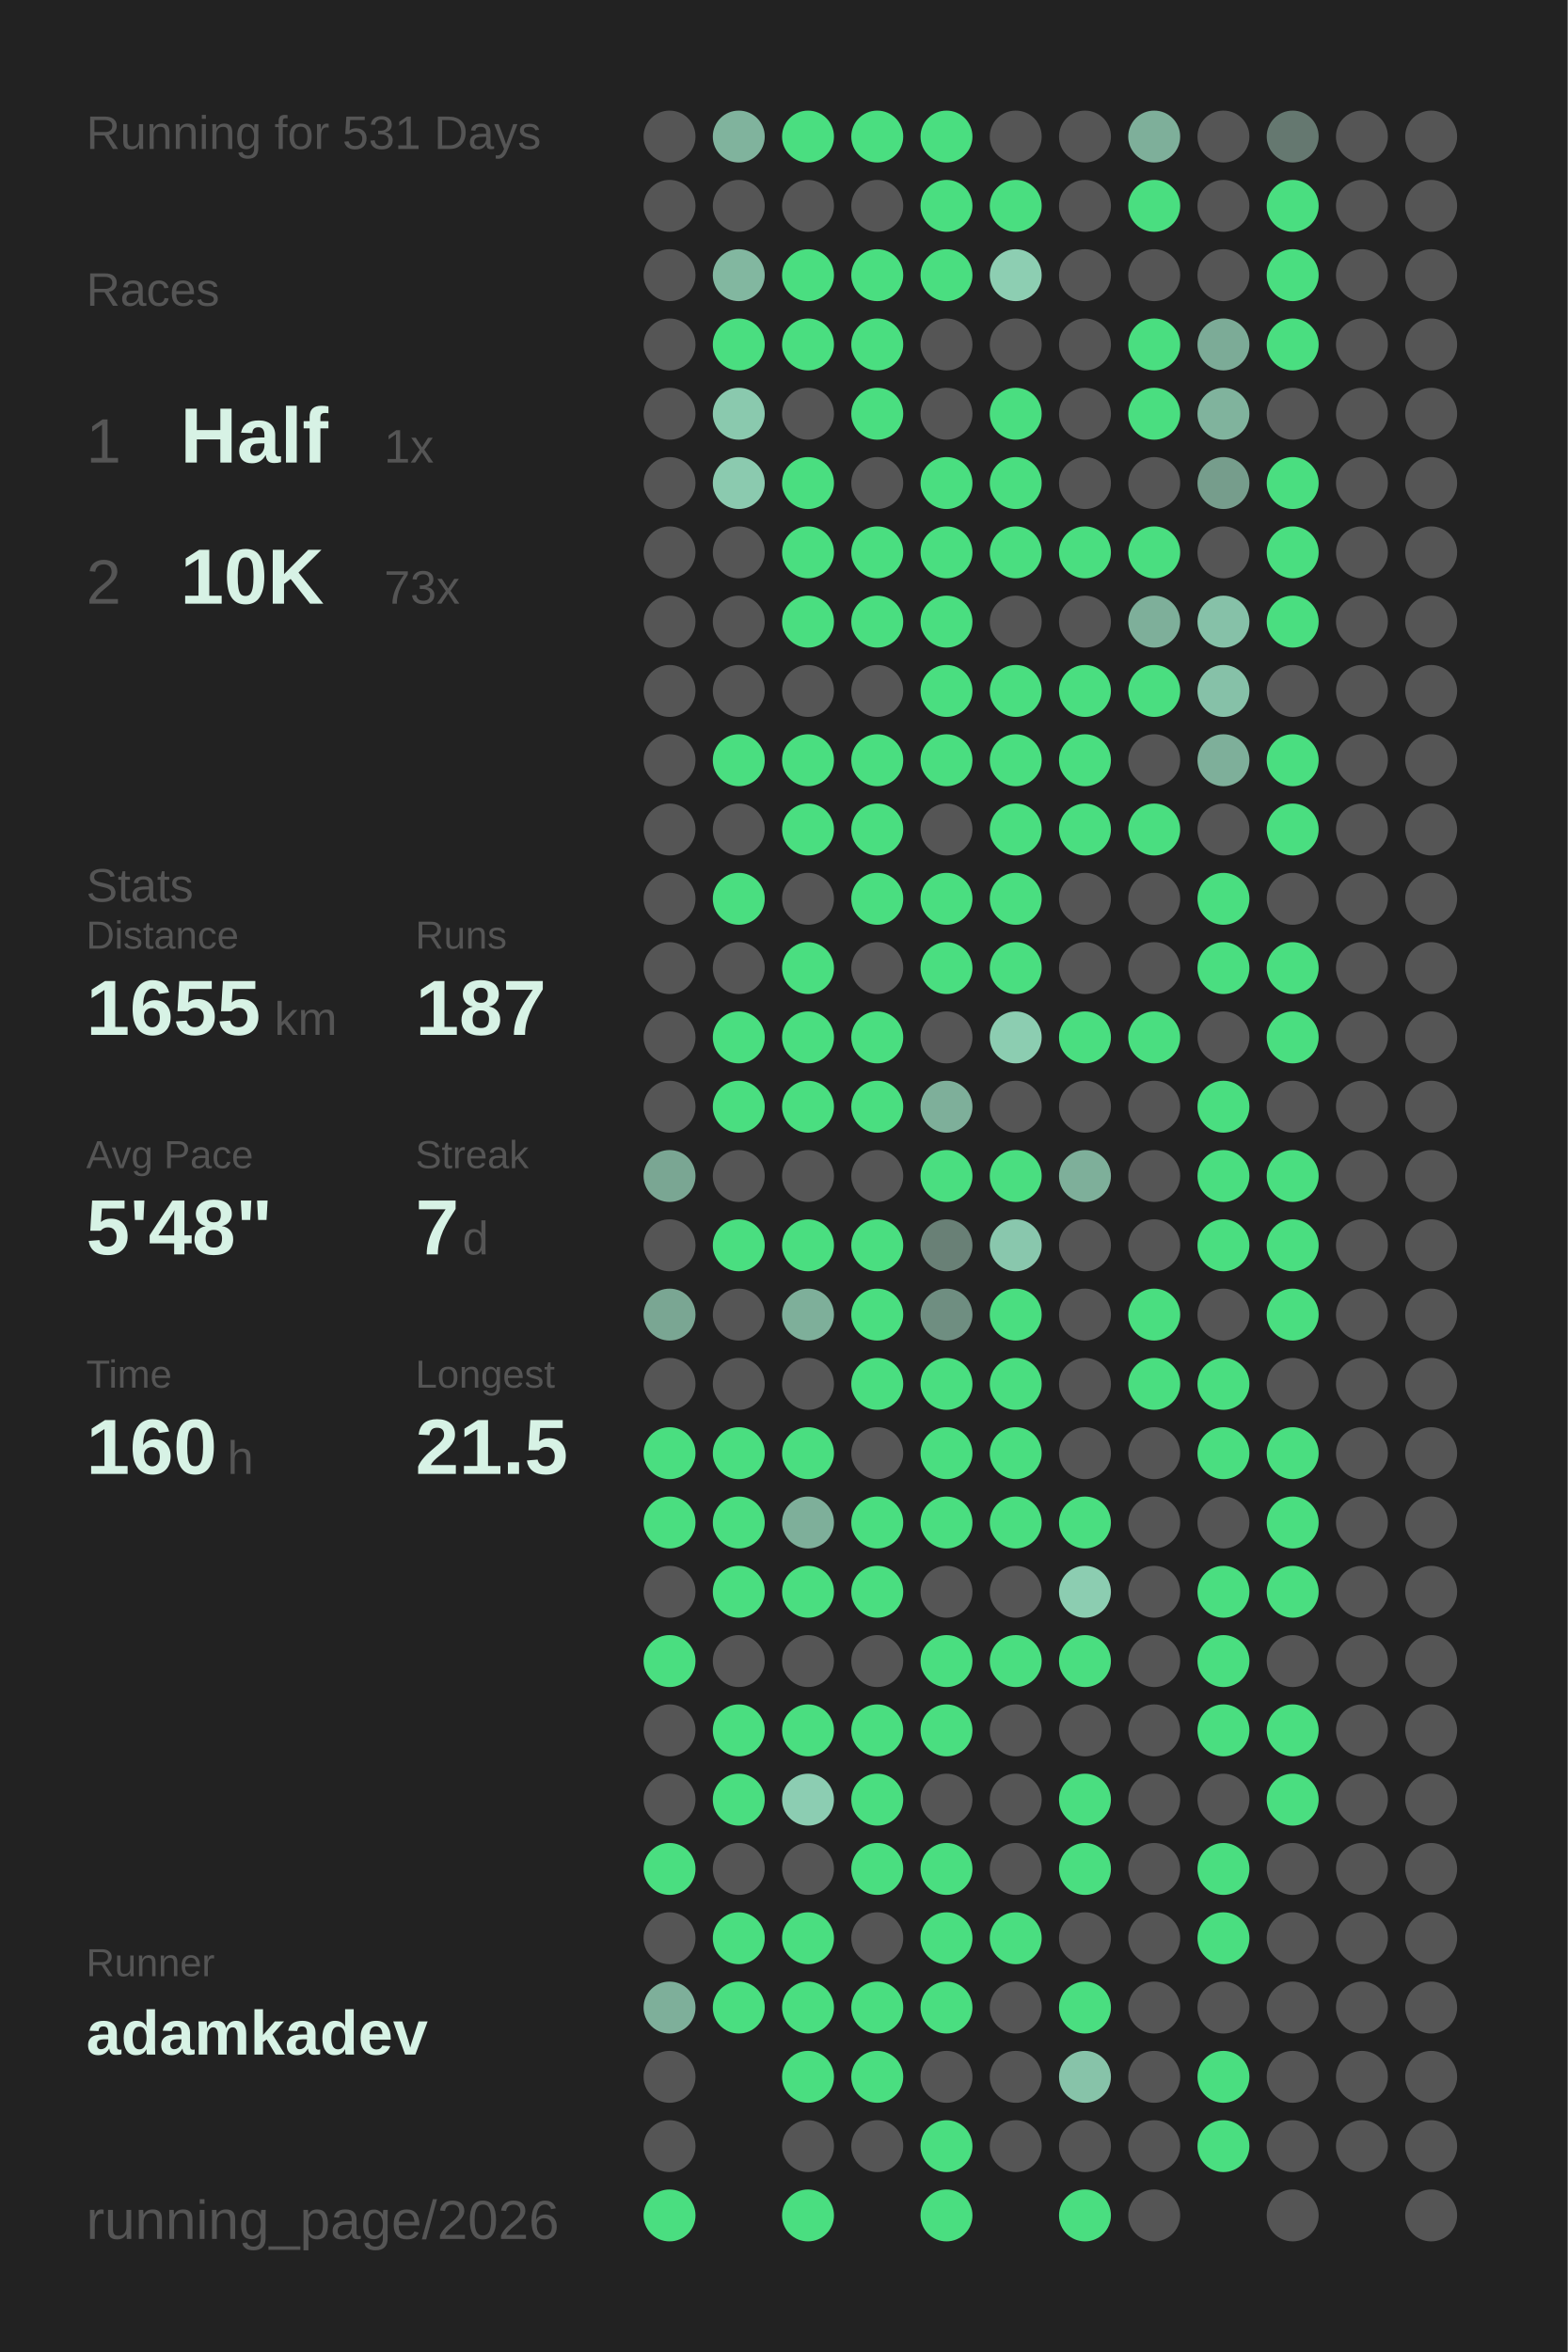
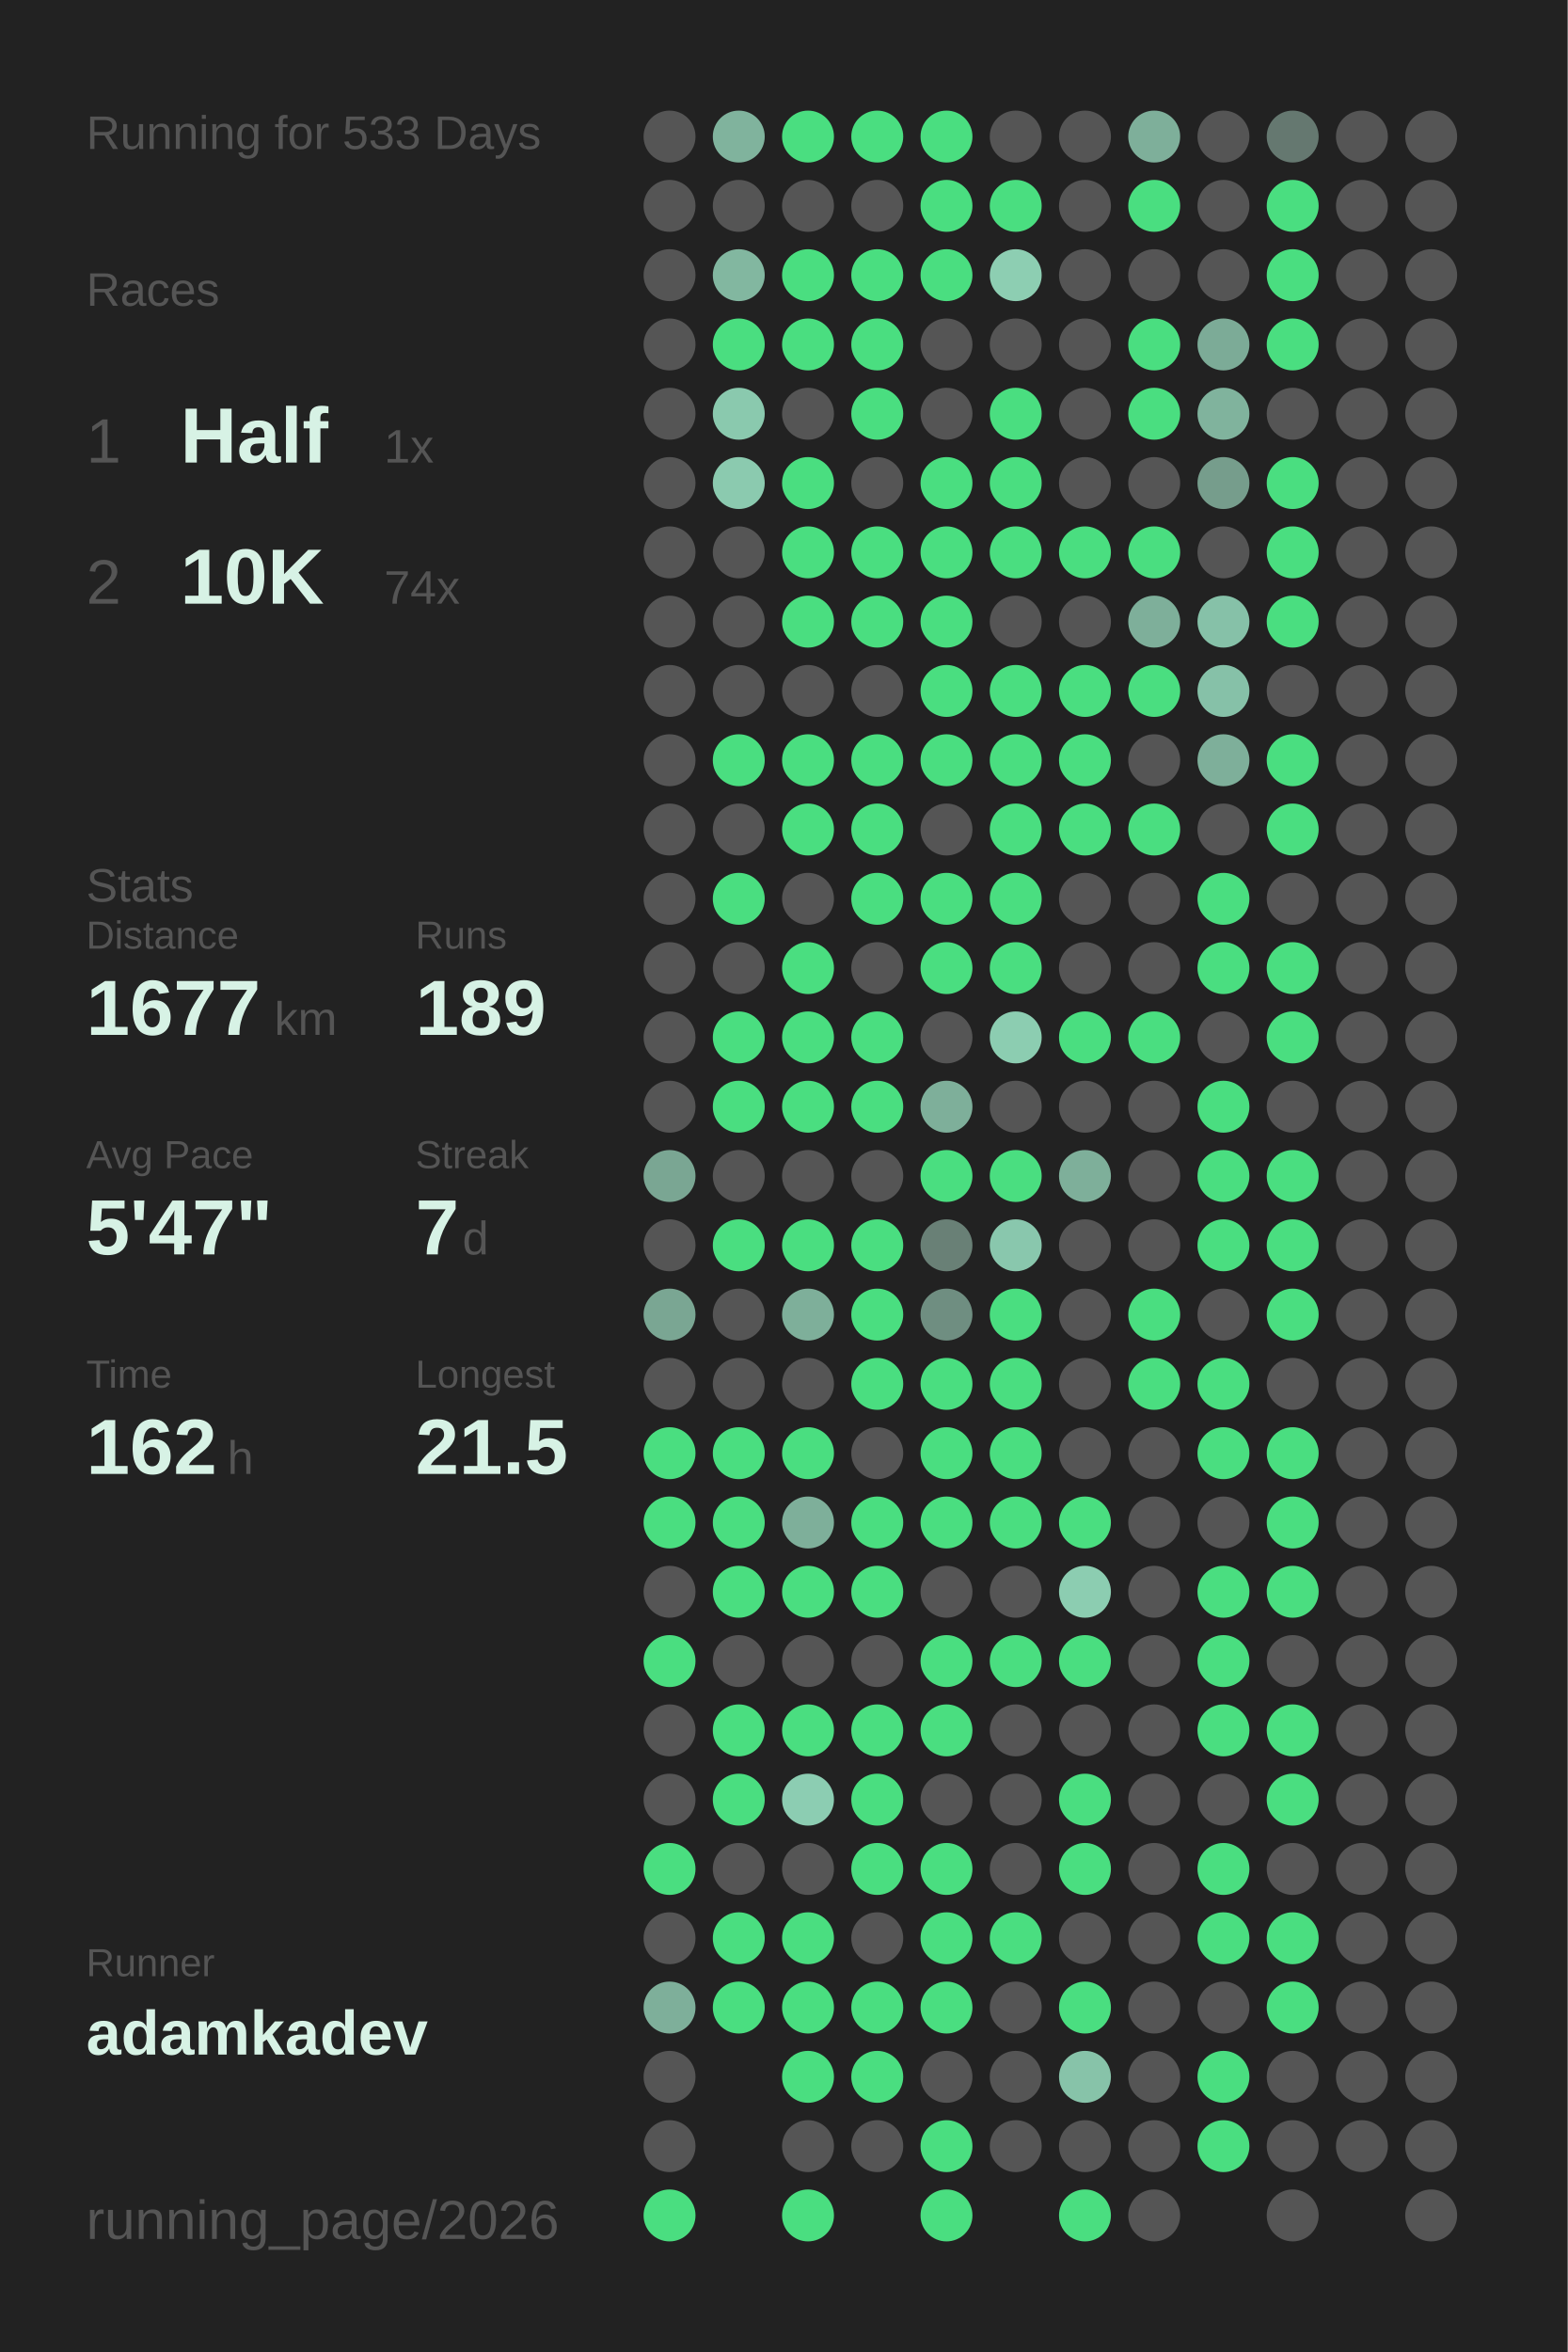
<svg xmlns="http://www.w3.org/2000/svg" baseProfile="full" height="300mm" version="1.1" viewBox="0,0,200,300" width="200mm">
  <defs />
  <rect fill="#222222" height="300" width="200" x="0" y="0" />
-   <text fill="#555555" style="font-size:6px; font-family:Arial;" x="11" y="19">Running for 531 Days</text>
+   <text fill="#555555" style="font-size:6px; font-family:Arial;" x="11" y="19">Running for 533 Days</text>
  <text fill="#555555" style="font-size:6px; font-family:Arial;" x="11" y="39">Races</text>
  <text fill="#555555" style="font-size:8px; font-family:Arial;" x="11" y="59">1</text>
  <text fill="#D7F2E5" style="font-size:10px; font-family:Arial; font-weight:bold;" x="23" y="59">Half</text>
  <text fill="#555555" style="font-size:6px; font-family:Arial;" x="49" y="59">1x</text>
  <text fill="#555555" style="font-size:8px; font-family:Arial;" x="11" y="77">2</text>
  <text fill="#D7F2E5" style="font-size:10px; font-family:Arial; font-weight:bold;" x="23" y="77">10K</text>
-   <text fill="#555555" style="font-size:6px; font-family:Arial;" x="49" y="77">73x</text>
+   <text fill="#555555" style="font-size:6px; font-family:Arial;" x="49" y="77">74x</text>
  <text fill="#555555" style="font-size:6px; font-family:Arial;" x="11" y="115">Stats</text>
  <text fill="#555555" style="font-size:5px; font-family:Arial;" x="11" y="121">Distance</text>
-   <text fill="#D7F2E5" style="font-size:10px; font-family:Arial; font-weight:bold;" x="11" y="132">1655</text>
+   <text fill="#D7F2E5" style="font-size:10px; font-family:Arial; font-weight:bold;" x="11" y="132">1677</text>
  <text fill="#555555" style="font-size:6px; font-family:Arial;" x="35" y="132">km</text>
  <text fill="#555555" style="font-size:5px; font-family:Arial;" x="53" y="121">Runs</text>
-   <text fill="#D7F2E5" style="font-size:10px; font-family:Arial; font-weight:bold;" x="53" y="132">187</text>
+   <text fill="#D7F2E5" style="font-size:10px; font-family:Arial; font-weight:bold;" x="53" y="132">189</text>
  <text fill="#555555" style="font-size:5px; font-family:Arial;" x="11" y="149">Avg Pace</text>
-   <text fill="#D7F2E5" style="font-size:10px; font-family:Arial; font-weight:bold;" x="11" y="160">5'48"</text>
+   <text fill="#D7F2E5" style="font-size:10px; font-family:Arial; font-weight:bold;" x="11" y="160">5'47"</text>
  <text fill="#555555" style="font-size:5px; font-family:Arial;" x="53" y="149">Streak</text>
  <text fill="#D7F2E5" style="font-size:10px; font-family:Arial; font-weight:bold;" x="53" y="160">7</text>
  <text fill="#555555" style="font-size:6px; font-family:Arial;" x="59" y="160">d</text>
  <text fill="#555555" style="font-size:5px; font-family:Arial;" x="11" y="177">Time</text>
-   <text fill="#D7F2E5" style="font-size:10px; font-family:Arial; font-weight:bold;" x="11" y="188">160</text>
+   <text fill="#D7F2E5" style="font-size:10px; font-family:Arial; font-weight:bold;" x="11" y="188">162</text>
  <text fill="#555555" style="font-size:6px; font-family:Arial;" x="29" y="188">h</text>
  <text fill="#555555" style="font-size:5px; font-family:Arial;" x="53" y="177">Longest</text>
  <text fill="#D7F2E5" style="font-size:10px; font-family:Arial; font-weight:bold;" x="53" y="188">21.5</text>
  <text fill="#555555" style="font-size:5px; font-family:Arial;" x="11" y="252.065">Runner</text>
  <text fill="#D7F2E5" style="font-size:8px; font-family:Arial; font-weight:bold;" x="11" y="262.065">adamkadev</text>
  <text fill="#555555" style="font-size:7px; font-family:Arial;" x="11" y="285.581">running_page/2026</text>
  <circle cx="85.417" cy="17.419" fill="#555555" r="3.312" />
  <circle cx="85.417" cy="26.258" fill="#555555" r="3.312" />
  <circle cx="85.417" cy="35.097" fill="#555555" r="3.312" />
  <circle cx="85.417" cy="43.935" fill="#555555" r="3.312" />
  <circle cx="85.417" cy="52.774" fill="#555555" r="3.312" />
  <circle cx="85.417" cy="61.613" fill="#555555" r="3.312" />
  <circle cx="85.417" cy="70.452" fill="#555555" r="3.312" />
  <circle cx="85.417" cy="79.29" fill="#555555" r="3.312" />
  <circle cx="85.417" cy="88.129" fill="#555555" r="3.312" />
  <circle cx="85.417" cy="96.968" fill="#555555" r="3.312" />
  <circle cx="85.417" cy="105.806" fill="#555555" r="3.312" />
  <circle cx="85.417" cy="114.645" fill="#555555" r="3.312" />
  <circle cx="85.417" cy="123.484" fill="#555555" r="3.312" />
  <circle cx="85.417" cy="132.323" fill="#555555" r="3.312" />
  <circle cx="85.417" cy="141.161" fill="#555555" r="3.312" />
  <circle cx="85.417" cy="150" fill="#7aa693" r="3.312" />
  <circle cx="85.417" cy="158.839" fill="#555555" r="3.312" />
  <circle cx="85.417" cy="167.677" fill="#7aa693" r="3.312" />
  <circle cx="85.417" cy="176.516" fill="#555555" r="3.312" />
  <circle cx="85.417" cy="185.355" fill="#4ADE80" r="3.312" />
  <circle cx="85.417" cy="194.194" fill="#4ADE80" r="3.312" />
  <circle cx="85.417" cy="203.032" fill="#555555" r="3.312" />
  <circle cx="85.417" cy="211.871" fill="#4ADE80" r="3.312" />
  <circle cx="85.417" cy="220.71" fill="#555555" r="3.312" />
  <circle cx="85.417" cy="229.548" fill="#555555" r="3.312" />
  <circle cx="85.417" cy="238.387" fill="#4ADE80" r="3.312" />
  <circle cx="85.417" cy="247.226" fill="#555555" r="3.312" />
  <circle cx="85.417" cy="256.065" fill="#7eaf9a" r="3.312" />
  <circle cx="85.417" cy="264.903" fill="#555555" r="3.312" />
  <circle cx="85.417" cy="273.742" fill="#555555" r="3.312" />
  <circle cx="85.417" cy="282.581" fill="#4ADE80" r="3.312" />
  <circle cx="94.25" cy="17.419" fill="#80b39d" r="3.312" />
  <circle cx="94.25" cy="26.258" fill="#555555" r="3.312" />
  <circle cx="94.25" cy="35.097" fill="#82b7a0" r="3.312" />
  <circle cx="94.25" cy="43.935" fill="#4ADE80" r="3.312" />
  <circle cx="94.25" cy="52.774" fill="#8ac9ae" r="3.312" />
  <circle cx="94.25" cy="61.613" fill="#8bcaaf" r="3.312" />
  <circle cx="94.25" cy="70.452" fill="#555555" r="3.312" />
  <circle cx="94.25" cy="79.29" fill="#555555" r="3.312" />
  <circle cx="94.25" cy="88.129" fill="#555555" r="3.312" />
  <circle cx="94.25" cy="96.968" fill="#4ADE80" r="3.312" />
  <circle cx="94.25" cy="105.806" fill="#555555" r="3.312" />
  <circle cx="94.25" cy="114.645" fill="#4ADE80" r="3.312" />
  <circle cx="94.25" cy="123.484" fill="#555555" r="3.312" />
  <circle cx="94.25" cy="132.323" fill="#4ADE80" r="3.312" />
  <circle cx="94.25" cy="141.161" fill="#4ADE80" r="3.312" />
  <circle cx="94.25" cy="150" fill="#555555" r="3.312" />
  <circle cx="94.25" cy="158.839" fill="#4ADE80" r="3.312" />
  <circle cx="94.25" cy="167.677" fill="#555555" r="3.312" />
  <circle cx="94.25" cy="176.516" fill="#555555" r="3.312" />
  <circle cx="94.25" cy="185.355" fill="#4ADE80" r="3.312" />
  <circle cx="94.25" cy="194.194" fill="#4ADE80" r="3.312" />
  <circle cx="94.25" cy="203.032" fill="#4ADE80" r="3.312" />
  <circle cx="94.25" cy="211.871" fill="#555555" r="3.312" />
  <circle cx="94.25" cy="220.71" fill="#4ADE80" r="3.312" />
  <circle cx="94.25" cy="229.548" fill="#4ADE80" r="3.312" />
  <circle cx="94.25" cy="238.387" fill="#555555" r="3.312" />
  <circle cx="94.25" cy="247.226" fill="#4ADE80" r="3.312" />
  <circle cx="94.25" cy="256.065" fill="#4ADE80" r="3.312" />
  <circle cx="103.083" cy="17.419" fill="#4ADE80" r="3.312" />
  <circle cx="103.083" cy="26.258" fill="#555555" r="3.312" />
  <circle cx="103.083" cy="35.097" fill="#4ADE80" r="3.312" />
  <circle cx="103.083" cy="43.935" fill="#4ADE80" r="3.312" />
  <circle cx="103.083" cy="52.774" fill="#555555" r="3.312" />
  <circle cx="103.083" cy="61.613" fill="#4ADE80" r="3.312" />
  <circle cx="103.083" cy="70.452" fill="#4ADE80" r="3.312" />
  <circle cx="103.083" cy="79.29" fill="#4ADE80" r="3.312" />
  <circle cx="103.083" cy="88.129" fill="#555555" r="3.312" />
  <circle cx="103.083" cy="96.968" fill="#4ADE80" r="3.312" />
  <circle cx="103.083" cy="105.806" fill="#4ADE80" r="3.312" />
  <circle cx="103.083" cy="114.645" fill="#555555" r="3.312" />
  <circle cx="103.083" cy="123.484" fill="#4ADE80" r="3.312" />
  <circle cx="103.083" cy="132.323" fill="#4ADE80" r="3.312" />
  <circle cx="103.083" cy="141.161" fill="#4ADE80" r="3.312" />
  <circle cx="103.083" cy="150" fill="#555555" r="3.312" />
  <circle cx="103.083" cy="158.839" fill="#4ADE80" r="3.312" />
  <circle cx="103.083" cy="167.677" fill="#7eaf9a" r="3.312" />
  <circle cx="103.083" cy="176.516" fill="#555555" r="3.312" />
  <circle cx="103.083" cy="185.355" fill="#4ADE80" r="3.312" />
  <circle cx="103.083" cy="194.194" fill="#7eaf9a" r="3.312" />
  <circle cx="103.083" cy="203.032" fill="#4ADE80" r="3.312" />
  <circle cx="103.083" cy="211.871" fill="#555555" r="3.312" />
  <circle cx="103.083" cy="220.71" fill="#4ADE80" r="3.312" />
  <circle cx="103.083" cy="229.548" fill="#8ccdb2" r="3.312" />
  <circle cx="103.083" cy="238.387" fill="#555555" r="3.312" />
  <circle cx="103.083" cy="247.226" fill="#4ADE80" r="3.312" />
  <circle cx="103.083" cy="256.065" fill="#4ADE80" r="3.312" />
  <circle cx="103.083" cy="264.903" fill="#4ADE80" r="3.312" />
  <circle cx="103.083" cy="273.742" fill="#555555" r="3.312" />
  <circle cx="103.083" cy="282.581" fill="#4ADE80" r="3.312" />
  <circle cx="111.917" cy="17.419" fill="#4ADE80" r="3.312" />
  <circle cx="111.917" cy="26.258" fill="#555555" r="3.312" />
  <circle cx="111.917" cy="35.097" fill="#4ADE80" r="3.312" />
  <circle cx="111.917" cy="43.935" fill="#4ADE80" r="3.312" />
  <circle cx="111.917" cy="52.774" fill="#4ADE80" r="3.312" />
  <circle cx="111.917" cy="61.613" fill="#555555" r="3.312" />
  <circle cx="111.917" cy="70.452" fill="#4ADE80" r="3.312" />
  <circle cx="111.917" cy="79.29" fill="#4ADE80" r="3.312" />
  <circle cx="111.917" cy="88.129" fill="#555555" r="3.312" />
  <circle cx="111.917" cy="96.968" fill="#4ADE80" r="3.312" />
  <circle cx="111.917" cy="105.806" fill="#4ADE80" r="3.312" />
  <circle cx="111.917" cy="114.645" fill="#4ADE80" r="3.312" />
  <circle cx="111.917" cy="123.484" fill="#555555" r="3.312" />
  <circle cx="111.917" cy="132.323" fill="#4ADE80" r="3.312" />
  <circle cx="111.917" cy="141.161" fill="#4ADE80" r="3.312" />
  <circle cx="111.917" cy="150" fill="#555555" r="3.312" />
  <circle cx="111.917" cy="158.839" fill="#4ADE80" r="3.312" />
  <circle cx="111.917" cy="167.677" fill="#4ADE80" r="3.312" />
  <circle cx="111.917" cy="176.516" fill="#4ADE80" r="3.312" />
  <circle cx="111.917" cy="185.355" fill="#555555" r="3.312" />
  <circle cx="111.917" cy="194.194" fill="#4ADE80" r="3.312" />
  <circle cx="111.917" cy="203.032" fill="#4ADE80" r="3.312" />
  <circle cx="111.917" cy="211.871" fill="#555555" r="3.312" />
  <circle cx="111.917" cy="220.71" fill="#4ADE80" r="3.312" />
  <circle cx="111.917" cy="229.548" fill="#4ADE80" r="3.312" />
  <circle cx="111.917" cy="238.387" fill="#4ADE80" r="3.312" />
  <circle cx="111.917" cy="247.226" fill="#555555" r="3.312" />
  <circle cx="111.917" cy="256.065" fill="#4ADE80" r="3.312" />
  <circle cx="111.917" cy="264.903" fill="#4ADE80" r="3.312" />
  <circle cx="111.917" cy="273.742" fill="#555555" r="3.312" />
  <circle cx="120.75" cy="17.419" fill="#4ADE80" r="3.312" />
  <circle cx="120.75" cy="26.258" fill="#4ADE80" r="3.312" />
  <circle cx="120.75" cy="35.097" fill="#4ADE80" r="3.312" />
  <circle cx="120.75" cy="43.935" fill="#555555" r="3.312" />
  <circle cx="120.75" cy="52.774" fill="#555555" r="3.312" />
  <circle cx="120.75" cy="61.613" fill="#4ADE80" r="3.312" />
  <circle cx="120.75" cy="70.452" fill="#4ADE80" r="3.312" />
  <circle cx="120.75" cy="79.29" fill="#4ADE80" r="3.312" />
  <circle cx="120.75" cy="88.129" fill="#4ADE80" r="3.312" />
  <circle cx="120.75" cy="96.968" fill="#4ADE80" r="3.312" />
  <circle cx="120.75" cy="105.806" fill="#555555" r="3.312" />
  <circle cx="120.75" cy="114.645" fill="#4ADE80" r="3.312" />
  <circle cx="120.75" cy="123.484" fill="#4ADE80" r="3.312" />
  <circle cx="120.75" cy="132.323" fill="#555555" r="3.312" />
  <circle cx="120.75" cy="141.161" fill="#7eaf9a" r="3.312" />
  <circle cx="120.75" cy="150" fill="#4ADE80" r="3.312" />
  <circle cx="120.75" cy="158.839" fill="#698076" r="3.312" />
  <circle cx="120.75" cy="167.677" fill="#6f8e81" r="3.312" />
  <circle cx="120.75" cy="176.516" fill="#4ADE80" r="3.312" />
  <circle cx="120.75" cy="185.355" fill="#4ADE80" r="3.312" />
  <circle cx="120.75" cy="194.194" fill="#4ADE80" r="3.312" />
  <circle cx="120.75" cy="203.032" fill="#555555" r="3.312" />
  <circle cx="120.75" cy="211.871" fill="#4ADE80" r="3.312" />
  <circle cx="120.75" cy="220.71" fill="#4ADE80" r="3.312" />
  <circle cx="120.75" cy="229.548" fill="#555555" r="3.312" />
  <circle cx="120.75" cy="238.387" fill="#4ADE80" r="3.312" />
  <circle cx="120.75" cy="247.226" fill="#4ADE80" r="3.312" />
  <circle cx="120.75" cy="256.065" fill="#4ADE80" r="3.312" />
  <circle cx="120.75" cy="264.903" fill="#555555" r="3.312" />
  <circle cx="120.75" cy="273.742" fill="#4ADE80" r="3.312" />
  <circle cx="120.75" cy="282.581" fill="#4ADE80" r="3.312" />
  <circle cx="129.583" cy="17.419" fill="#555555" r="3.312" />
  <circle cx="129.583" cy="26.258" fill="#4ADE80" r="3.312" />
  <circle cx="129.583" cy="35.097" fill="#8dceb2" r="3.312" />
  <circle cx="129.583" cy="43.935" fill="#555555" r="3.312" />
  <circle cx="129.583" cy="52.774" fill="#4ADE80" r="3.312" />
  <circle cx="129.583" cy="61.613" fill="#4ADE80" r="3.312" />
  <circle cx="129.583" cy="70.452" fill="#4ADE80" r="3.312" />
  <circle cx="129.583" cy="79.29" fill="#555555" r="3.312" />
  <circle cx="129.583" cy="88.129" fill="#4ADE80" r="3.312" />
  <circle cx="129.583" cy="96.968" fill="#4ADE80" r="3.312" />
  <circle cx="129.583" cy="105.806" fill="#4ADE80" r="3.312" />
  <circle cx="129.583" cy="114.645" fill="#4ADE80" r="3.312" />
  <circle cx="129.583" cy="123.484" fill="#4ADE80" r="3.312" />
  <circle cx="129.583" cy="132.323" fill="#8ccdb1" r="3.312" />
  <circle cx="129.583" cy="141.161" fill="#555555" r="3.312" />
  <circle cx="129.583" cy="150" fill="#4ADE80" r="3.312" />
  <circle cx="129.583" cy="158.839" fill="#89c7ad" r="3.312" />
  <circle cx="129.583" cy="167.677" fill="#4ADE80" r="3.312" />
  <circle cx="129.583" cy="176.516" fill="#4ADE80" r="3.312" />
  <circle cx="129.583" cy="185.355" fill="#4ADE80" r="3.312" />
  <circle cx="129.583" cy="194.194" fill="#4ADE80" r="3.312" />
  <circle cx="129.583" cy="203.032" fill="#555555" r="3.312" />
  <circle cx="129.583" cy="211.871" fill="#4ADE80" r="3.312" />
  <circle cx="129.583" cy="220.71" fill="#555555" r="3.312" />
  <circle cx="129.583" cy="229.548" fill="#555555" r="3.312" />
  <circle cx="129.583" cy="238.387" fill="#555555" r="3.312" />
  <circle cx="129.583" cy="247.226" fill="#4ADE80" r="3.312" />
  <circle cx="129.583" cy="256.065" fill="#555555" r="3.312" />
  <circle cx="129.583" cy="264.903" fill="#555555" r="3.312" />
  <circle cx="129.583" cy="273.742" fill="#555555" r="3.312" />
  <circle cx="138.417" cy="17.419" fill="#555555" r="3.312" />
  <circle cx="138.417" cy="26.258" fill="#555555" r="3.312" />
  <circle cx="138.417" cy="35.097" fill="#555555" r="3.312" />
  <circle cx="138.417" cy="43.935" fill="#555555" r="3.312" />
  <circle cx="138.417" cy="52.774" fill="#555555" r="3.312" />
  <circle cx="138.417" cy="61.613" fill="#555555" r="3.312" />
  <circle cx="138.417" cy="70.452" fill="#4ADE80" r="3.312" />
  <circle cx="138.417" cy="79.29" fill="#555555" r="3.312" />
  <circle cx="138.417" cy="88.129" fill="#4ADE80" r="3.312" />
  <circle cx="138.417" cy="96.968" fill="#4ADE80" r="3.312" />
  <circle cx="138.417" cy="105.806" fill="#4ADE80" r="3.312" />
  <circle cx="138.417" cy="114.645" fill="#555555" r="3.312" />
  <circle cx="138.417" cy="123.484" fill="#555555" r="3.312" />
  <circle cx="138.417" cy="132.323" fill="#4ADE80" r="3.312" />
  <circle cx="138.417" cy="141.161" fill="#555555" r="3.312" />
  <circle cx="138.417" cy="150" fill="#7eaf9a" r="3.312" />
  <circle cx="138.417" cy="158.839" fill="#555555" r="3.312" />
  <circle cx="138.417" cy="167.677" fill="#555555" r="3.312" />
  <circle cx="138.417" cy="176.516" fill="#555555" r="3.312" />
  <circle cx="138.417" cy="185.355" fill="#555555" r="3.312" />
  <circle cx="138.417" cy="194.194" fill="#4ADE80" r="3.312" />
  <circle cx="138.417" cy="203.032" fill="#8ccdb1" r="3.312" />
  <circle cx="138.417" cy="211.871" fill="#4ADE80" r="3.312" />
  <circle cx="138.417" cy="220.71" fill="#555555" r="3.312" />
  <circle cx="138.417" cy="229.548" fill="#4ADE80" r="3.312" />
  <circle cx="138.417" cy="238.387" fill="#4ADE80" r="3.312" />
  <circle cx="138.417" cy="247.226" fill="#555555" r="3.312" />
  <circle cx="138.417" cy="256.065" fill="#4ADE80" r="3.312" />
  <circle cx="138.417" cy="264.903" fill="#87c3a9" r="3.312" />
  <circle cx="138.417" cy="273.742" fill="#555555" r="3.312" />
  <circle cx="138.417" cy="282.581" fill="#4ADE80" r="3.312" />
  <circle cx="147.25" cy="17.419" fill="#7eaf9a" r="3.312" />
  <circle cx="147.25" cy="26.258" fill="#4ADE80" r="3.312" />
  <circle cx="147.25" cy="35.097" fill="#555555" r="3.312" />
  <circle cx="147.25" cy="43.935" fill="#4ADE80" r="3.312" />
  <circle cx="147.25" cy="52.774" fill="#4ADE80" r="3.312" />
  <circle cx="147.25" cy="61.613" fill="#555555" r="3.312" />
  <circle cx="147.25" cy="70.452" fill="#4ADE80" r="3.312" />
  <circle cx="147.25" cy="79.29" fill="#7eaf9a" r="3.312" />
  <circle cx="147.25" cy="88.129" fill="#4ADE80" r="3.312" />
  <circle cx="147.25" cy="96.968" fill="#555555" r="3.312" />
  <circle cx="147.25" cy="105.806" fill="#4ADE80" r="3.312" />
  <circle cx="147.25" cy="114.645" fill="#555555" r="3.312" />
  <circle cx="147.25" cy="123.484" fill="#555555" r="3.312" />
  <circle cx="147.25" cy="132.323" fill="#4ADE80" r="3.312" />
  <circle cx="147.25" cy="141.161" fill="#555555" r="3.312" />
  <circle cx="147.25" cy="150" fill="#555555" r="3.312" />
  <circle cx="147.25" cy="158.839" fill="#555555" r="3.312" />
  <circle cx="147.25" cy="167.677" fill="#4ADE80" r="3.312" />
  <circle cx="147.25" cy="176.516" fill="#4ADE80" r="3.312" />
  <circle cx="147.25" cy="185.355" fill="#555555" r="3.312" />
  <circle cx="147.25" cy="194.194" fill="#555555" r="3.312" />
  <circle cx="147.25" cy="203.032" fill="#555555" r="3.312" />
  <circle cx="147.25" cy="211.871" fill="#555555" r="3.312" />
  <circle cx="147.25" cy="220.71" fill="#555555" r="3.312" />
  <circle cx="147.25" cy="229.548" fill="#555555" r="3.312" />
  <circle cx="147.25" cy="238.387" fill="#555555" r="3.312" />
  <circle cx="147.25" cy="247.226" fill="#555555" r="3.312" />
  <circle cx="147.25" cy="256.065" fill="#555555" r="3.312" />
  <circle cx="147.25" cy="264.903" fill="#555555" r="3.312" />
  <circle cx="147.25" cy="273.742" fill="#555555" r="3.312" />
  <circle cx="147.25" cy="282.581" fill="#555555" r="3.312" />
  <circle cx="156.083" cy="17.419" fill="#555555" r="3.312" />
  <circle cx="156.083" cy="26.258" fill="#555555" r="3.312" />
  <circle cx="156.083" cy="35.097" fill="#555555" r="3.312" />
  <circle cx="156.083" cy="43.935" fill="#7cab97" r="3.312" />
  <circle cx="156.083" cy="52.774" fill="#80b39d" r="3.312" />
  <circle cx="156.083" cy="61.613" fill="#769d8c" r="3.312" />
  <circle cx="156.083" cy="70.452" fill="#555555" r="3.312" />
  <circle cx="156.083" cy="79.29" fill="#86c1a8" r="3.312" />
  <circle cx="156.083" cy="88.129" fill="#86c1a8" r="3.312" />
  <circle cx="156.083" cy="96.968" fill="#7eaf9a" r="3.312" />
  <circle cx="156.083" cy="105.806" fill="#555555" r="3.312" />
  <circle cx="156.083" cy="114.645" fill="#4ADE80" r="3.312" />
  <circle cx="156.083" cy="123.484" fill="#4ADE80" r="3.312" />
  <circle cx="156.083" cy="132.323" fill="#555555" r="3.312" />
  <circle cx="156.083" cy="141.161" fill="#4ADE80" r="3.312" />
  <circle cx="156.083" cy="150" fill="#4ADE80" r="3.312" />
  <circle cx="156.083" cy="158.839" fill="#4ADE80" r="3.312" />
  <circle cx="156.083" cy="167.677" fill="#555555" r="3.312" />
  <circle cx="156.083" cy="176.516" fill="#4ADE80" r="3.312" />
  <circle cx="156.083" cy="185.355" fill="#4ADE80" r="3.312" />
  <circle cx="156.083" cy="194.194" fill="#555555" r="3.312" />
  <circle cx="156.083" cy="203.032" fill="#4ADE80" r="3.312" />
  <circle cx="156.083" cy="211.871" fill="#4ADE80" r="3.312" />
  <circle cx="156.083" cy="220.71" fill="#4ADE80" r="3.312" />
  <circle cx="156.083" cy="229.548" fill="#555555" r="3.312" />
  <circle cx="156.083" cy="238.387" fill="#4ADE80" r="3.312" />
  <circle cx="156.083" cy="247.226" fill="#4ADE80" r="3.312" />
  <circle cx="156.083" cy="256.065" fill="#555555" r="3.312" />
  <circle cx="156.083" cy="264.903" fill="#4ADE80" r="3.312" />
  <circle cx="156.083" cy="273.742" fill="#4ADE80" r="3.312" />
  <circle cx="164.917" cy="17.419" fill="#657870" r="3.312" />
  <circle cx="164.917" cy="26.258" fill="#4ADE80" r="3.312" />
  <circle cx="164.917" cy="35.097" fill="#4ADE80" r="3.312" />
  <circle cx="164.917" cy="43.935" fill="#4ADE80" r="3.312" />
  <circle cx="164.917" cy="52.774" fill="#555555" r="3.312" />
  <circle cx="164.917" cy="61.613" fill="#4ADE80" r="3.312" />
  <circle cx="164.917" cy="70.452" fill="#4ADE80" r="3.312" />
  <circle cx="164.917" cy="79.29" fill="#4ADE80" r="3.312" />
  <circle cx="164.917" cy="88.129" fill="#555555" r="3.312" />
  <circle cx="164.917" cy="96.968" fill="#4ADE80" r="3.312" />
  <circle cx="164.917" cy="105.806" fill="#4ADE80" r="3.312" />
  <circle cx="164.917" cy="114.645" fill="#555555" r="3.312" />
  <circle cx="164.917" cy="123.484" fill="#4ADE80" r="3.312" />
  <circle cx="164.917" cy="132.323" fill="#4ADE80" r="3.312" />
  <circle cx="164.917" cy="141.161" fill="#555555" r="3.312" />
  <circle cx="164.917" cy="150" fill="#4ADE80" r="3.312" />
  <circle cx="164.917" cy="158.839" fill="#4ADE80" r="3.312" />
  <circle cx="164.917" cy="167.677" fill="#4ADE80" r="3.312" />
  <circle cx="164.917" cy="176.516" fill="#555555" r="3.312" />
  <circle cx="164.917" cy="185.355" fill="#4ADE80" r="3.312" />
  <circle cx="164.917" cy="194.194" fill="#4ADE80" r="3.312" />
  <circle cx="164.917" cy="203.032" fill="#4ADE80" r="3.312" />
  <circle cx="164.917" cy="211.871" fill="#555555" r="3.312" />
  <circle cx="164.917" cy="220.71" fill="#4ADE80" r="3.312" />
  <circle cx="164.917" cy="229.548" fill="#4ADE80" r="3.312" />
  <circle cx="164.917" cy="238.387" fill="#555555" r="3.312" />
-   <circle cx="164.917" cy="247.226" fill="#555555" r="3.312" />
-   <circle cx="164.917" cy="256.065" fill="#555555" r="3.312" />
+   <circle cx="164.917" cy="247.226" fill="#4ADE80" r="3.312" />
+   <circle cx="164.917" cy="256.065" fill="#4ADE80" r="3.312" />
  <circle cx="164.917" cy="264.903" fill="#555555" r="3.312" />
  <circle cx="164.917" cy="273.742" fill="#555555" r="3.312" />
  <circle cx="164.917" cy="282.581" fill="#555555" r="3.312" />
  <circle cx="173.75" cy="17.419" fill="#555555" r="3.312" />
  <circle cx="173.75" cy="26.258" fill="#555555" r="3.312" />
  <circle cx="173.75" cy="35.097" fill="#555555" r="3.312" />
  <circle cx="173.75" cy="43.935" fill="#555555" r="3.312" />
  <circle cx="173.75" cy="52.774" fill="#555555" r="3.312" />
  <circle cx="173.75" cy="61.613" fill="#555555" r="3.312" />
  <circle cx="173.75" cy="70.452" fill="#555555" r="3.312" />
  <circle cx="173.75" cy="79.29" fill="#555555" r="3.312" />
  <circle cx="173.75" cy="88.129" fill="#555555" r="3.312" />
  <circle cx="173.75" cy="96.968" fill="#555555" r="3.312" />
  <circle cx="173.75" cy="105.806" fill="#555555" r="3.312" />
  <circle cx="173.75" cy="114.645" fill="#555555" r="3.312" />
  <circle cx="173.75" cy="123.484" fill="#555555" r="3.312" />
  <circle cx="173.75" cy="132.323" fill="#555555" r="3.312" />
  <circle cx="173.75" cy="141.161" fill="#555555" r="3.312" />
  <circle cx="173.75" cy="150" fill="#555555" r="3.312" />
  <circle cx="173.75" cy="158.839" fill="#555555" r="3.312" />
  <circle cx="173.75" cy="167.677" fill="#555555" r="3.312" />
  <circle cx="173.75" cy="176.516" fill="#555555" r="3.312" />
  <circle cx="173.75" cy="185.355" fill="#555555" r="3.312" />
  <circle cx="173.75" cy="194.194" fill="#555555" r="3.312" />
  <circle cx="173.75" cy="203.032" fill="#555555" r="3.312" />
  <circle cx="173.75" cy="211.871" fill="#555555" r="3.312" />
  <circle cx="173.75" cy="220.71" fill="#555555" r="3.312" />
  <circle cx="173.75" cy="229.548" fill="#555555" r="3.312" />
  <circle cx="173.75" cy="238.387" fill="#555555" r="3.312" />
  <circle cx="173.75" cy="247.226" fill="#555555" r="3.312" />
  <circle cx="173.75" cy="256.065" fill="#555555" r="3.312" />
  <circle cx="173.75" cy="264.903" fill="#555555" r="3.312" />
  <circle cx="173.75" cy="273.742" fill="#555555" r="3.312" />
  <circle cx="182.583" cy="17.419" fill="#555555" r="3.312" />
  <circle cx="182.583" cy="26.258" fill="#555555" r="3.312" />
  <circle cx="182.583" cy="35.097" fill="#555555" r="3.312" />
  <circle cx="182.583" cy="43.935" fill="#555555" r="3.312" />
  <circle cx="182.583" cy="52.774" fill="#555555" r="3.312" />
  <circle cx="182.583" cy="61.613" fill="#555555" r="3.312" />
  <circle cx="182.583" cy="70.452" fill="#555555" r="3.312" />
  <circle cx="182.583" cy="79.29" fill="#555555" r="3.312" />
  <circle cx="182.583" cy="88.129" fill="#555555" r="3.312" />
  <circle cx="182.583" cy="96.968" fill="#555555" r="3.312" />
  <circle cx="182.583" cy="105.806" fill="#555555" r="3.312" />
  <circle cx="182.583" cy="114.645" fill="#555555" r="3.312" />
  <circle cx="182.583" cy="123.484" fill="#555555" r="3.312" />
  <circle cx="182.583" cy="132.323" fill="#555555" r="3.312" />
  <circle cx="182.583" cy="141.161" fill="#555555" r="3.312" />
  <circle cx="182.583" cy="150" fill="#555555" r="3.312" />
  <circle cx="182.583" cy="158.839" fill="#555555" r="3.312" />
  <circle cx="182.583" cy="167.677" fill="#555555" r="3.312" />
  <circle cx="182.583" cy="176.516" fill="#555555" r="3.312" />
  <circle cx="182.583" cy="185.355" fill="#555555" r="3.312" />
  <circle cx="182.583" cy="194.194" fill="#555555" r="3.312" />
  <circle cx="182.583" cy="203.032" fill="#555555" r="3.312" />
  <circle cx="182.583" cy="211.871" fill="#555555" r="3.312" />
  <circle cx="182.583" cy="220.71" fill="#555555" r="3.312" />
  <circle cx="182.583" cy="229.548" fill="#555555" r="3.312" />
  <circle cx="182.583" cy="238.387" fill="#555555" r="3.312" />
  <circle cx="182.583" cy="247.226" fill="#555555" r="3.312" />
  <circle cx="182.583" cy="256.065" fill="#555555" r="3.312" />
  <circle cx="182.583" cy="264.903" fill="#555555" r="3.312" />
  <circle cx="182.583" cy="273.742" fill="#555555" r="3.312" />
  <circle cx="182.583" cy="282.581" fill="#555555" r="3.312" />
</svg>
